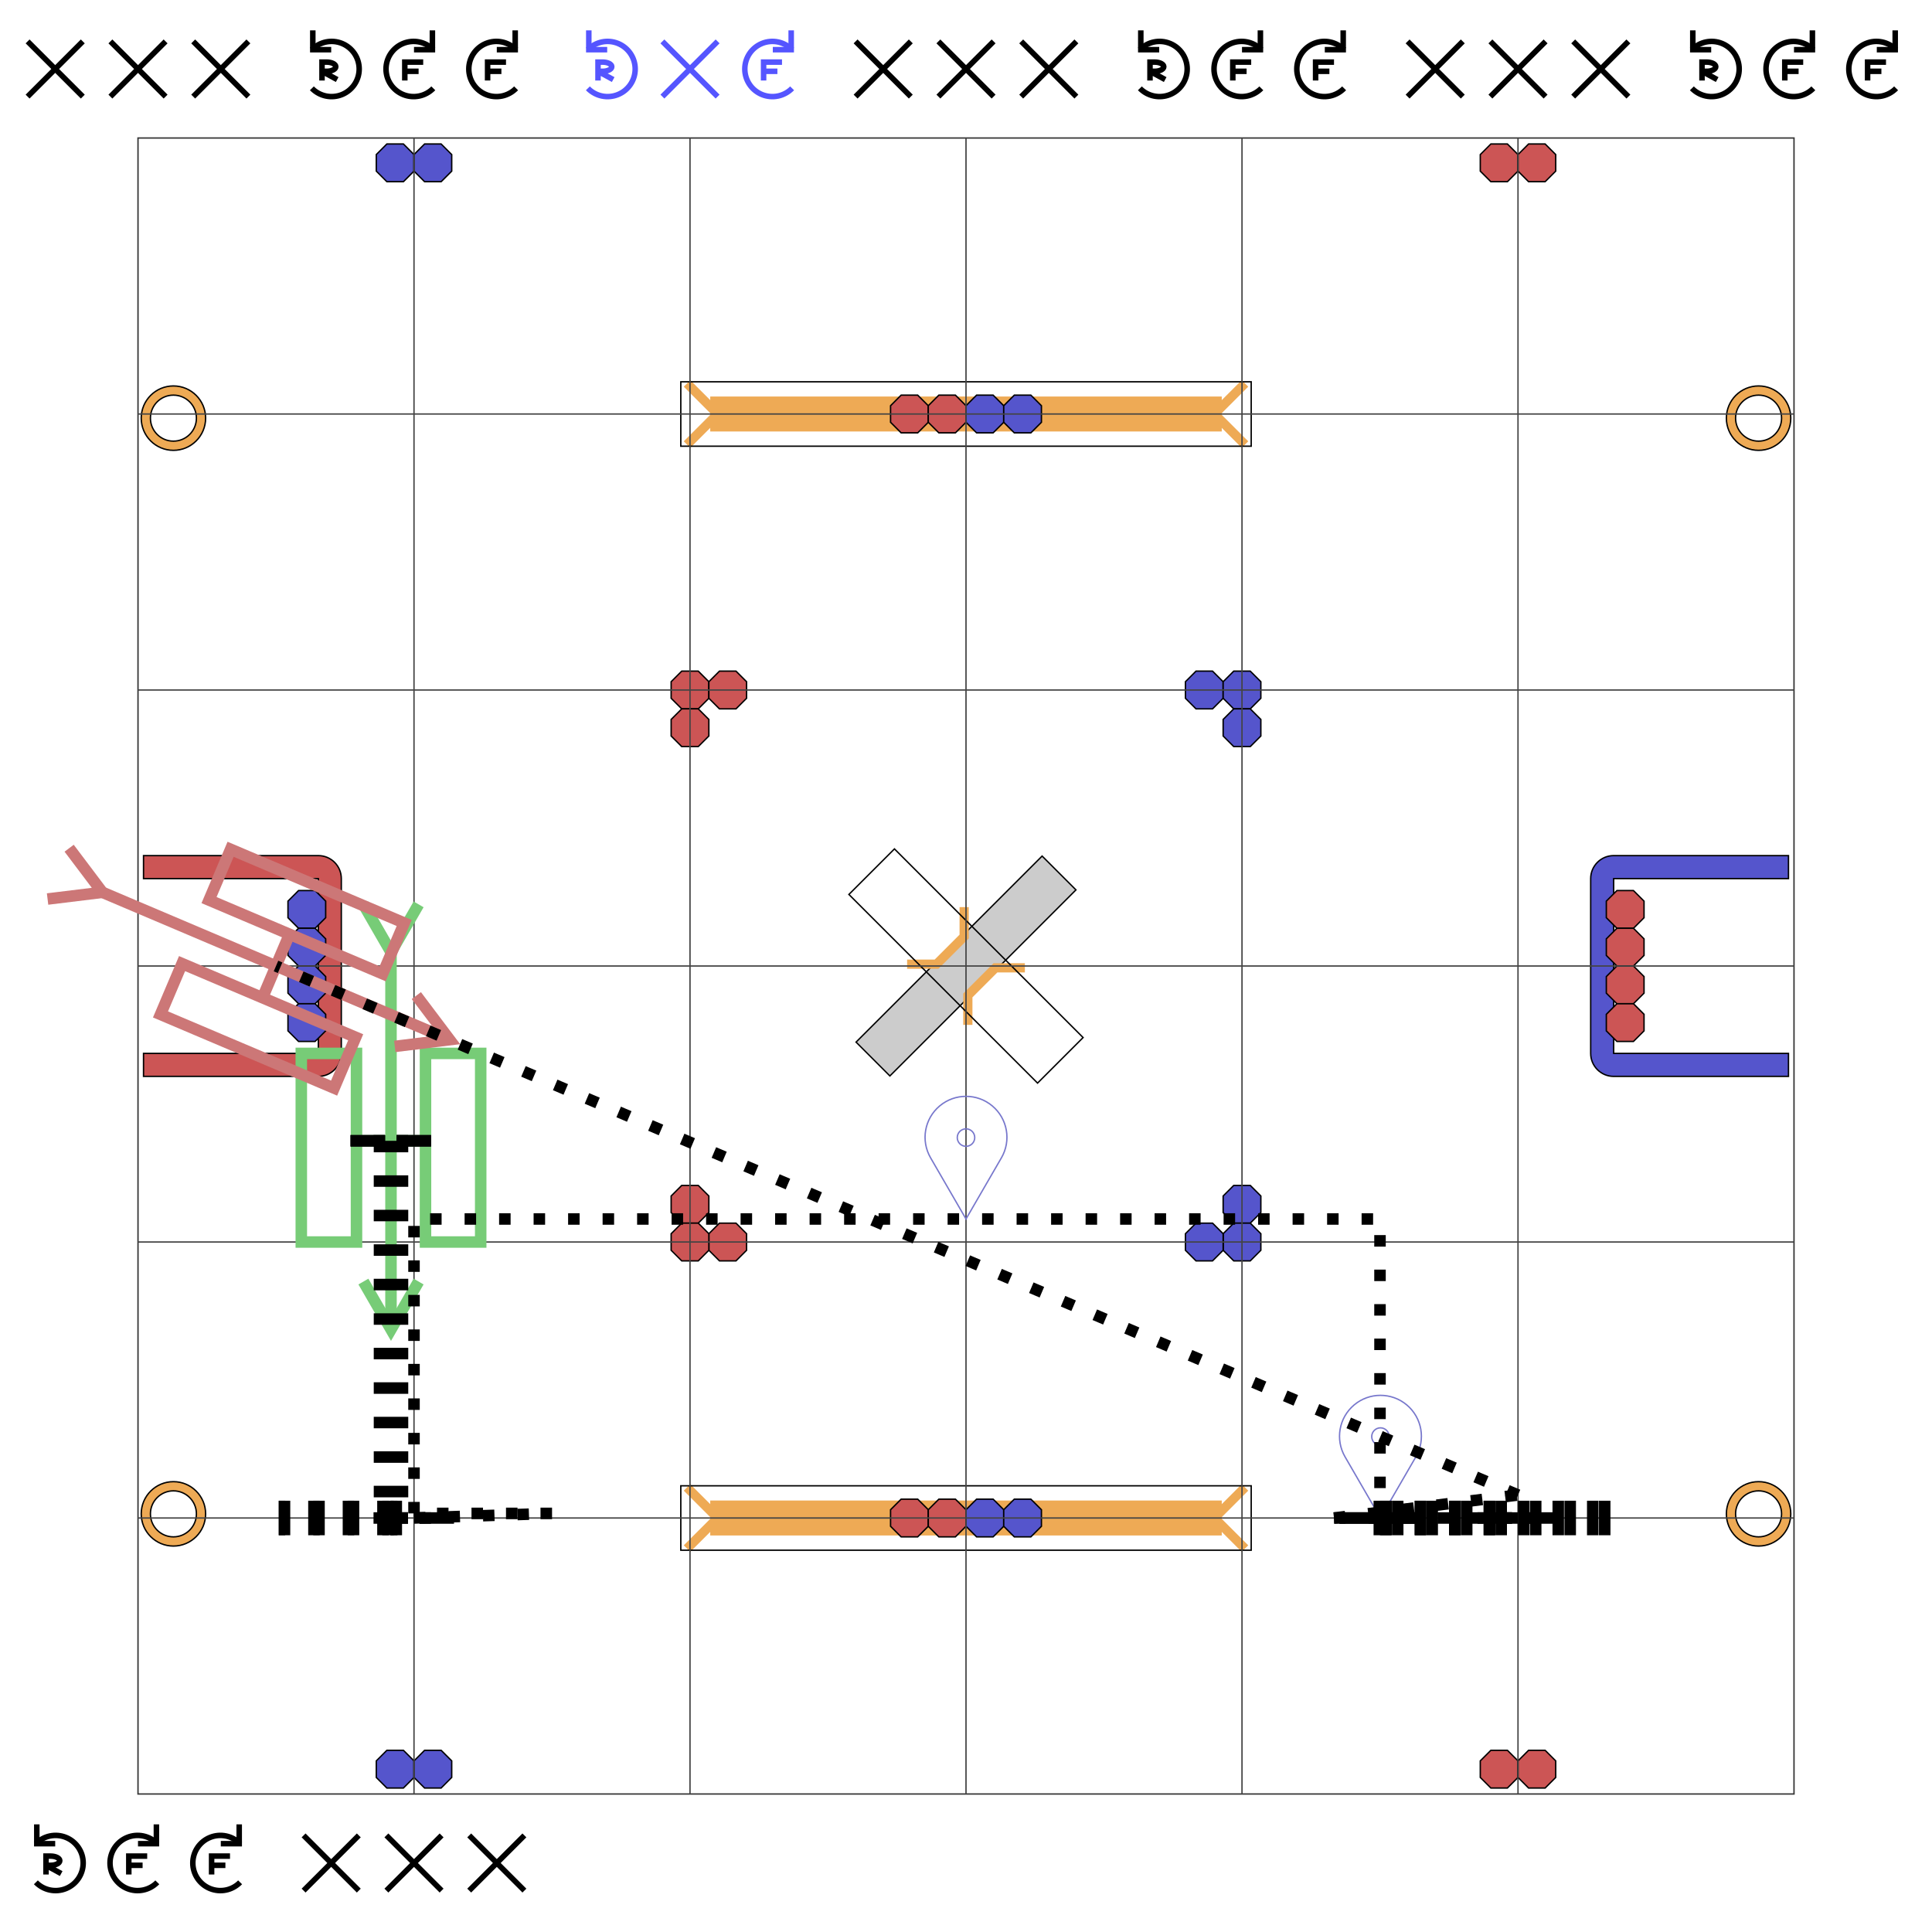
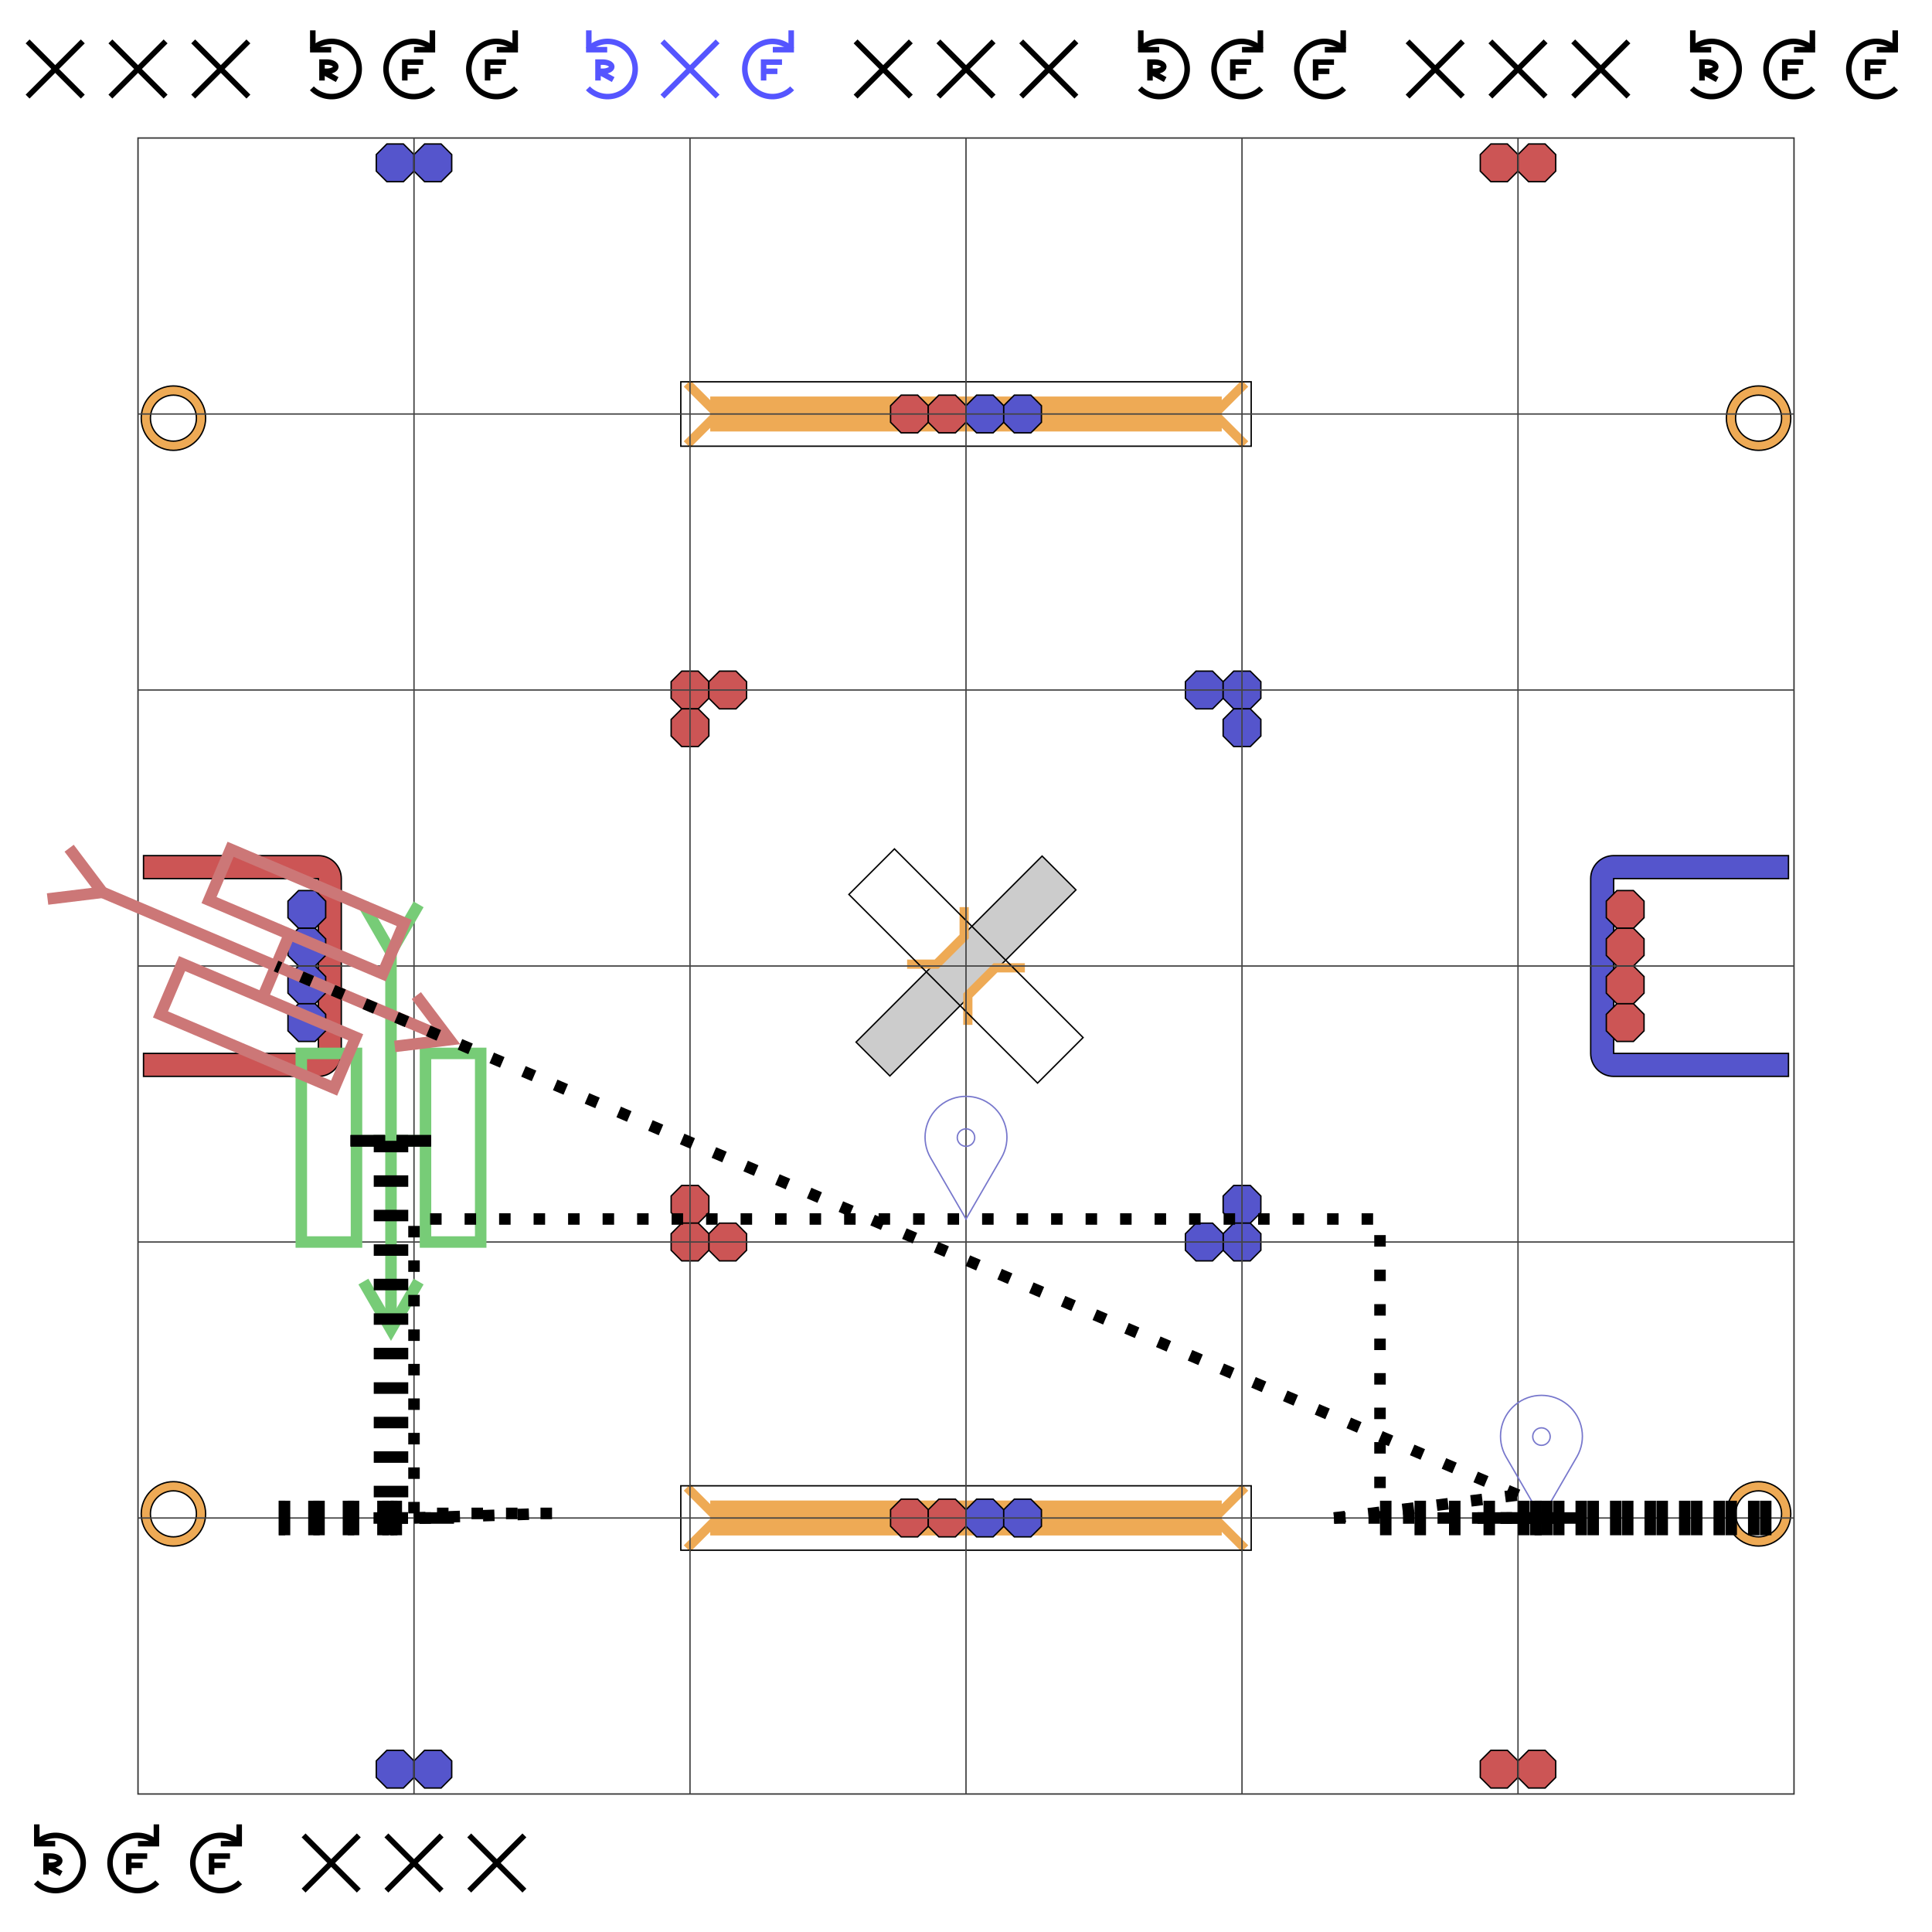
<svg xmlns="http://www.w3.org/2000/svg" version="1.1" width="600" height="600" viewBox="-2100 -2100 4200 4200">
  <g transform="scale(1, -1)">
    <rect x="-2100" y="-2100" width="4200" height="4200" fill="#ffffff" />
    <rect x="-1800" y="-1800" width="3600" height="3600" fill="none" stroke="#333333" stroke-width="3" />
    <path d="M -1788 240 l 380 0 a 50 50 0 0 0 50 -50 l 0 -380 a 50 50 0 0 0 -50 -50 l -380 0  l 0 50 l 380 0 l 0 380 l -380 0 z" fill="#cc5555" stroke="#000000" stroke-width="3" />
    <path d="M 1788 240 l -380 0 a 50 50 0 0 1 -50 -50 l 0 -380 a 50 50 0 0 1 50 -50 l 380 0  l 0 50 l -380 0 l 0 380 l 380 0 z" fill="#5555cc" stroke="#000000" stroke-width="3" />
    <rect x="-550" y="1200" width="20" height="94" transform="rotate(45, -540, 1200)" fill="#eeaa55" />
    <rect x="-550" y="1200" width="20" height="94" transform="rotate(135, -540, 1200)" fill="#eeaa55" />
    <rect x="530" y="1200" width="20" height="94" transform="rotate(-45, 540, 1200)" fill="#eeaa55" />
    <rect x="530" y="1200" width="20" height="94" transform="rotate(-135, 540, 1200)" fill="#eeaa55" />
    <rect x="-550" y="-1200" width="20" height="94" transform="rotate(45, -540, -1200)" fill="#eeaa55" />
    <rect x="-550" y="-1200" width="20" height="94" transform="rotate(135, -540, -1200)" fill="#eeaa55" />
    <rect x="530" y="-1200" width="20" height="94" transform="rotate(-45, 540, -1200)" fill="#eeaa55" />
    <rect x="530" y="-1200" width="20" height="94" transform="rotate(-135, 540, -1200)" fill="#eeaa55" />
    <rect x="-556" y="1162" width="1112" height="76" fill="#eeaa55" />
    <rect x="-620" y="1130" width="1240" height="140" fill="none" stroke="#000000" stroke-width="3" />
    <rect x="-556" y="-1238" width="1112" height="76" fill="#eeaa55" />
    <rect x="-620" y="-1270" width="1240" height="140" fill="none" stroke="#000000" stroke-width="3" />
    <rect x="-286" y="-52" width="572" height="104" transform="rotate(45)" fill="#cccccc" stroke="#000000" stroke-width="3" />
    <polyline points="-128,4 -64,4 -4,64 -4,128" fill="none" stroke="#eeaa55" stroke-width="20" />
    <polyline points="128,-4 64,-4 4,-64 4,-128" fill="none" stroke="#eeaa55" stroke-width="20" />
    <rect x="-290" y="-70" width="580" height="140" transform="rotate(-45)" fill="none" stroke="#000000" stroke-width="3" />
    <path d="M 1118,1728 l 0 36 l 23 23 l 36 0 l 23 -23 l  0 -36 l -23 -23 l -36 0 l -23 23 z" fill="#cc5555" stroke="#000000" stroke-width="3" fill-rule="evenodd" />
    <path d="M 1200,1728 l 0 36 l 23 23 l 36 0 l 23 -23 l  0 -36 l -23 -23 l -36 0 l -23 23 z" fill="#cc5555" stroke="#000000" stroke-width="3" fill-rule="evenodd" />
    <path d="M -164,1182 l 0 36 l 23 23 l 36 0 l 23 -23 l  0 -36 l -23 -23 l -36 0 l -23 23 z" fill="#cc5555" stroke="#000000" stroke-width="3" fill-rule="evenodd" />
    <path d="M -82,1182 l 0 36 l 23 23 l 36 0 l 23 -23 l  0 -36 l -23 -23 l -36 0 l -23 23 z" fill="#cc5555" stroke="#000000" stroke-width="3" fill-rule="evenodd" />
    <path d="M -641,582 l 0 36 l 23 23 l 36 0 l 23 -23 l  0 -36 l -23 -23 l -36 0 l -23 23 z" fill="#cc5555" stroke="#000000" stroke-width="3" fill-rule="evenodd" />
    <path d="M -559,582 l 0 36 l 23 23 l 36 0 l 23 -23 l  0 -36 l -23 -23 l -36 0 l -23 23 z" fill="#cc5555" stroke="#000000" stroke-width="3" fill-rule="evenodd" />
    <path d="M -641,500 l 0 36 l 23 23 l 36 0 l 23 -23 l  0 -36 l -23 -23 l -36 0 l -23 23 z" fill="#cc5555" stroke="#000000" stroke-width="3" fill-rule="evenodd" />
    <path d="M 1392,105 l 0 36 l 23 23 l 36 0 l 23 -23 l  0 -36 l -23 -23 l -36 0 l -23 23 z" fill="#cc5555" stroke="#000000" stroke-width="3" fill-rule="evenodd" />
    <path d="M 1392,23 l 0 36 l 23 23 l 36 0 l 23 -23 l  0 -36 l -23 -23 l -36 0 l -23 23 z" fill="#cc5555" stroke="#000000" stroke-width="3" fill-rule="evenodd" />
    <path d="M 1392,-59 l 0 36 l 23 23 l 36 0 l 23 -23 l  0 -36 l -23 -23 l -36 0 l -23 23 z" fill="#cc5555" stroke="#000000" stroke-width="3" fill-rule="evenodd" />
    <path d="M 1392,-141 l 0 36 l 23 23 l 36 0 l 23 -23 l  0 -36 l -23 -23 l -36 0 l -23 23 z" fill="#cc5555" stroke="#000000" stroke-width="3" fill-rule="evenodd" />
    <path d="M -641,-536 l 0 36 l 23 23 l 36 0 l 23 -23 l  0 -36 l -23 -23 l -36 0 l -23 23 z" fill="#cc5555" stroke="#000000" stroke-width="3" fill-rule="evenodd" />
    <path d="M -559,-618 l 0 36 l 23 23 l 36 0 l 23 -23 l  0 -36 l -23 -23 l -36 0 l -23 23 z" fill="#cc5555" stroke="#000000" stroke-width="3" fill-rule="evenodd" />
    <path d="M -641,-618 l 0 36 l 23 23 l 36 0 l 23 -23 l  0 -36 l -23 -23 l -36 0 l -23 23 z" fill="#cc5555" stroke="#000000" stroke-width="3" fill-rule="evenodd" />
    <path d="M -164,-1218 l 0 36 l 23 23 l 36 0 l 23 -23 l  0 -36 l -23 -23 l -36 0 l -23 23 z" fill="#cc5555" stroke="#000000" stroke-width="3" fill-rule="evenodd" />
    <path d="M -82,-1218 l 0 36 l 23 23 l 36 0 l 23 -23 l  0 -36 l -23 -23 l -36 0 l -23 23 z" fill="#cc5555" stroke="#000000" stroke-width="3" fill-rule="evenodd" />
    <path d="M 1118,-1764 l 0 36 l 23 23 l 36 0 l 23 -23 l  0 -36 l -23 -23 l -36 0 l -23 23 z" fill="#cc5555" stroke="#000000" stroke-width="3" fill-rule="evenodd" />
    <path d="M 1200,-1764 l 0 36 l 23 23 l 36 0 l 23 -23 l  0 -36 l -23 -23 l -36 0 l -23 23 z" fill="#cc5555" stroke="#000000" stroke-width="3" fill-rule="evenodd" />
    <path d="M -1282,1728 l 0 36 l 23 23 l 36 0 l 23 -23 l  0 -36 l -23 -23 l -36 0 l -23 23 z" fill="#5555cc" stroke="#000000" stroke-width="3" fill-rule="evenodd" />
    <path d="M -1200,1728 l 0 36 l 23 23 l 36 0 l 23 -23 l  0 -36 l -23 -23 l -36 0 l -23 23 z" fill="#5555cc" stroke="#000000" stroke-width="3" fill-rule="evenodd" />
    <path d="M 0,1182 l 0 36 l 23 23 l 36 0 l 23 -23 l  0 -36 l -23 -23 l -36 0 l -23 23 z" fill="#5555cc" stroke="#000000" stroke-width="3" fill-rule="evenodd" />
    <path d="M 82,1182 l 0 36 l 23 23 l 36 0 l 23 -23 l  0 -36 l -23 -23 l -36 0 l -23 23 z" fill="#5555cc" stroke="#000000" stroke-width="3" fill-rule="evenodd" />
    <path d="M 477,582 l 0 36 l 23 23 l 36 0 l 23 -23 l  0 -36 l -23 -23 l -36 0 l -23 23 z" fill="#5555cc" stroke="#000000" stroke-width="3" fill-rule="evenodd" />
    <path d="M 559,582 l 0 36 l 23 23 l 36 0 l 23 -23 l  0 -36 l -23 -23 l -36 0 l -23 23 z" fill="#5555cc" stroke="#000000" stroke-width="3" fill-rule="evenodd" />
    <path d="M 559,500 l 0 36 l 23 23 l 36 0 l 23 -23 l  0 -36 l -23 -23 l -36 0 l -23 23 z" fill="#5555cc" stroke="#000000" stroke-width="3" fill-rule="evenodd" />
    <path d="M -1474,105 l 0 36 l 23 23 l 36 0 l 23 -23 l  0 -36 l -23 -23 l -36 0 l -23 23 z" fill="#5555cc" stroke="#000000" stroke-width="3" fill-rule="evenodd" />
    <path d="M -1474,23 l 0 36 l 23 23 l 36 0 l 23 -23 l  0 -36 l -23 -23 l -36 0 l -23 23 z" fill="#5555cc" stroke="#000000" stroke-width="3" fill-rule="evenodd" />
    <path d="M -1474,-59 l 0 36 l 23 23 l 36 0 l 23 -23 l  0 -36 l -23 -23 l -36 0 l -23 23 z" fill="#5555cc" stroke="#000000" stroke-width="3" fill-rule="evenodd" />
    <path d="M -1474,-141 l 0 36 l 23 23 l 36 0 l 23 -23 l  0 -36 l -23 -23 l -36 0 l -23 23 z" fill="#5555cc" stroke="#000000" stroke-width="3" fill-rule="evenodd" />
    <path d="M 559,-536 l 0 36 l 23 23 l 36 0 l 23 -23 l  0 -36 l -23 -23 l -36 0 l -23 23 z" fill="#5555cc" stroke="#000000" stroke-width="3" fill-rule="evenodd" />
    <path d="M 559,-618 l 0 36 l 23 23 l 36 0 l 23 -23 l  0 -36 l -23 -23 l -36 0 l -23 23 z" fill="#5555cc" stroke="#000000" stroke-width="3" fill-rule="evenodd" />
    <path d="M 477,-618 l 0 36 l 23 23 l 36 0 l 23 -23 l  0 -36 l -23 -23 l -36 0 l -23 23 z" fill="#5555cc" stroke="#000000" stroke-width="3" fill-rule="evenodd" />
    <path d="M 0,-1218 l 0 36 l 23 23 l 36 0 l 23 -23 l  0 -36 l -23 -23 l -36 0 l -23 23 z" fill="#5555cc" stroke="#000000" stroke-width="3" fill-rule="evenodd" />
    <path d="M 82,-1218 l 0 36 l 23 23 l 36 0 l 23 -23 l  0 -36 l -23 -23 l -36 0 l -23 23 z" fill="#5555cc" stroke="#000000" stroke-width="3" fill-rule="evenodd" />
    <path d="M -1282,-1764 l 0 36 l 23 23 l 36 0 l 23 -23 l  0 -36 l -23 -23 l -36 0 l -23 23 z" fill="#5555cc" stroke="#000000" stroke-width="3" fill-rule="evenodd" />
    <path d="M -1200,-1764 l 0 36 l 23 23 l 36 0 l 23 -23 l  0 -36 l -23 -23 l -36 0 l -23 23 z" fill="#5555cc" stroke="#000000" stroke-width="3" fill-rule="evenodd" />
    <path d="M -1793,1191 a 70 70 0 0 0 140 0 a 70 70 0 0 0 -140 0 z m 20 0 a 50 50 0 0 0 100 0 a 50 50 0 0 0 -100 0 z" fill="#eeaa55" stroke="#000000" stroke-width="3" fill-rule="evenodd" />
    <path d="M 1653,1191 a 70 70 0 0 0 140 0 a 70 70 0 0 0 -140 0 z m 20 0 a 50 50 0 0 0 100 0 a 50 50 0 0 0 -100 0 z" fill="#eeaa55" stroke="#000000" stroke-width="3" fill-rule="evenodd" />
    <path d="M -1793,-1191 a 70 70 0 0 0 140 0 a 70 70 0 0 0 -140 0 z m 20 0 a 50 50 0 0 0 100 0 a 50 50 0 0 0 -100 0 z" fill="#eeaa55" stroke="#000000" stroke-width="3" fill-rule="evenodd" />
    <path d="M 1653,-1191 a 70 70 0 0 0 140 0 a 70 70 0 0 0 -140 0 z m 20 0 a 50 50 0 0 0 100 0 a 50 50 0 0 0 -100 0 z" fill="#eeaa55" stroke="#000000" stroke-width="3" fill-rule="evenodd" />
    <line x1="-1800" y1="-1200" x2="1800" y2="-1200" stroke="#444444" stroke-width="3" />
    <line x1="-1800" y1="-600" x2="1800" y2="-600" stroke="#444444" stroke-width="3" />
    <line x1="-1800" y1="0" x2="1800" y2="0" stroke="#444444" stroke-width="3" />
    <line x1="-1800" y1="600" x2="1800" y2="600" stroke="#444444" stroke-width="3" />
    <line x1="-1800" y1="1200" x2="1800" y2="1200" stroke="#444444" stroke-width="3" />
    <line x1="-1200" y1="-1800" x2="-1200" y2="1800" stroke="#444444" stroke-width="3" />
    <line x1="-600" y1="-1800" x2="-600" y2="1800" stroke="#444444" stroke-width="3" />
    <line x1="0" y1="-1800" x2="0" y2="1800" stroke="#444444" stroke-width="3" />
    <line x1="600" y1="-1800" x2="600" y2="1800" stroke="#444444" stroke-width="3" />
    <line x1="1200" y1="-1800" x2="1200" y2="1800" stroke="#444444" stroke-width="3" />
    <g transform="translate(-1250.0 -380.0)  rotate(-180)">
      <rect x="-195" y="-190" width="120" height="410" fill="none" stroke="#77cc77" stroke-width="25" />
      <rect x="75" y="-190" width="120" height="410" fill="none" stroke="#77cc77" stroke-width="25" />
      <line x1="-75" y1="0" x2="75" y2="0" stroke="#77cc77" stroke-width="25" />
      <line x1="0" y1="-410" x2="0" y2="410" stroke="#77cc77" stroke-width="25" />
      <polyline points="-60,306 0,410 60,306" fill="none" stroke="#77cc77" stroke-width="25" />
      <polyline points="-60,-514 0,-410 60,-514" fill="none" stroke="#77cc77" stroke-width="25" />
    </g>
    <g transform="translate(-1500 0)  rotate(-113)">
      <rect x="-195" y="-190" width="120" height="410" fill="none" stroke="#cc7777" stroke-width="25" />
      <rect x="75" y="-190" width="120" height="410" fill="none" stroke="#cc7777" stroke-width="25" />
      <line x1="-75" y1="0" x2="75" y2="0" stroke="#cc7777" stroke-width="25" />
      <line x1="0" y1="-410" x2="0" y2="410" stroke="#cc7777" stroke-width="25" />
      <polyline points="-60,306 0,410 60,306" fill="none" stroke="#cc7777" stroke-width="25" />
      <polyline points="-60,-514 0,-410 60,-514" fill="none" stroke="#cc7777" stroke-width="25" />
    </g>
    <path d="M 0,-550 l -77 133 a 89 89 0 1 0 154 0 z m -19 177 a 19 19 0 0 0 38 0 a 19 19 0 0 0 -38 0 z" fill="none" stroke="#7777cc" stroke-width="3" fill-rule="evenodd" />
-     <path d="M 901,-1200 l -77 133 a 89 89 0 1 0 154 0 z m -19 177 a 19 19 0 0 0 38 0 a 19 19 0 0 0 -38 0 z" fill="none" stroke="#7777cc" stroke-width="3" fill-rule="evenodd" />
+     <path d="M 1251,-1200 l -77 133 a 89 89 0 1 0 154 0 z m -19 177 a 19 19 0 0 0 38 0 a 19 19 0 0 0 -38 0 z" fill="none" stroke="#7777cc" stroke-width="3" fill-rule="evenodd" />
    <line x1="-1288.0" y1="-380.0" x2="-1213.0" y2="-380.0" stroke="#000000" stroke-width="25" stroke-dasharray="25,25">
      <animateTransform attributeName="transform" type="rotate" to="360 -1250.0 -380.0" dur="2000ms" repeatCount="indefinite" from="0 -1250.0 -380.0" />
    </line>
    <line x1="-1338.0" y1="-380.0" x2="-1163.0" y2="-380.0" stroke="#000000" stroke-width="25" stroke-dasharray="75,25">
      <animateTransform attributeName="transform" type="rotate" to="360 -1250.0 -380.0" dur="2000ms" repeatCount="indefinite" from="0 -1250.0 -380.0" />
    </line>
    <line x1="-1338.0" y1="-380.0" x2="-1163.0" y2="-380.0" stroke="#000000" stroke-width="25" stroke-dasharray="75,25">
      <animateTransform attributeName="transform" type="rotate" to="360 -1250.0 -380.0" dur="2000ms" repeatCount="indefinite" from="0 -1250.0 -380.0" />
    </line>
    <polyline points="-1250.0,-380.0 -1250,-1200 -1494.0,-1200.0" fill="none" stroke="#000000" stroke-width="75" stroke-dasharray="25,50" stroke-linejoin="round" stroke-dashoffset="0">
      <animate attributeName="stroke-dashoffset" values="75;0" dur="1000ms" repeatCount="indefinite" />
    </polyline>
    <polyline points="-1494.0,-1200.0 -1236,-1200" fill="none" stroke="#000000" stroke-width="75" stroke-dasharray="25,50" stroke-linejoin="round" stroke-dashoffset="0">
      <animate attributeName="stroke-dashoffset" values="75;0" dur="1000ms" repeatCount="indefinite" />
    </polyline>
    <polyline points="-1236,-1200 -1251,-1200" fill="none" stroke="#000000" stroke-width="75" stroke-dasharray="25,50" stroke-linejoin="round" stroke-dashoffset="0">
      <animate attributeName="stroke-dashoffset" values="75;0" dur="1000ms" repeatCount="indefinite" />
    </polyline>
    <polyline points="-1251,-1200 -1200,-1200" fill="none" stroke="#000000" stroke-width="75" stroke-dasharray="25,50" stroke-linejoin="round" stroke-dashoffset="0">
      <animate attributeName="stroke-dashoffset" values="75;0" dur="1000ms" repeatCount="indefinite" />
    </polyline>
    <line x1="-1288" y1="-1200" x2="-1113" y2="-1200" stroke="#000000" stroke-width="25" stroke-dasharray="75,25">
      <animateTransform attributeName="transform" type="rotate" to="360 -1200 -1200" dur="2000ms" repeatCount="indefinite" from="0 -1200 -1200" />
    </line>
    <line x1="-1238" y1="-1200" x2="-1163" y2="-1200" stroke="#000000" stroke-width="25" stroke-dasharray="25,25">
      <animateTransform attributeName="transform" type="rotate" to="360 -1200 -1200" dur="2000ms" repeatCount="indefinite" from="0 -1200 -1200" />
    </line>
    <polyline points="-1200,-1200 -900,-1190" fill="none" stroke="#000000" stroke-width="25" stroke-dasharray="25,50" stroke-linejoin="round" stroke-dashoffset="0">
      <animate attributeName="stroke-dashoffset" values="75;0" dur="1000ms" repeatCount="indefinite" />
    </polyline>
    <polyline points="-900,-1190 -1200,-1190" fill="none" stroke="#000000" stroke-width="25" stroke-dasharray="25,50" stroke-linejoin="round" stroke-dashoffset="0">
      <animate attributeName="stroke-dashoffset" values="75;0" dur="1000ms" repeatCount="indefinite" />
    </polyline>
    <polyline points="-1200,-1190 -1200,-550 0,-550 900,-550 900,-1200" fill="none" stroke="#000000" stroke-width="25" stroke-dasharray="25,50" stroke-linejoin="round" stroke-dashoffset="0">
      <animate attributeName="stroke-dashoffset" values="75;0" dur="1000ms" repeatCount="indefinite" />
    </polyline>
-     <line x1="812" y1="-1200" x2="987" y2="-1200" stroke="#000000" stroke-width="25" stroke-dasharray="75,25">
-       <animateTransform attributeName="transform" type="rotate" to="360 900 -1200" dur="2000ms" repeatCount="indefinite" from="0 900 -1200" />
-     </line>
-     <line x1="812" y1="-1200" x2="987" y2="-1200" stroke="#000000" stroke-width="25" stroke-dasharray="75,25">
-       <animateTransform attributeName="transform" type="rotate" to="360 900 -1200" dur="2000ms" repeatCount="indefinite" from="0 900 -1200" />
-     </line>
-     <polyline points="900,-1200 1401.0,-1200.0" fill="none" stroke="#000000" stroke-width="75" stroke-dasharray="25,50" stroke-linejoin="round" stroke-dashoffset="0">
-       <animate attributeName="stroke-dashoffset" values="75;0" dur="1000ms" repeatCount="indefinite" />
-     </polyline>
-     <polyline points="1401.0,-1200.0 886,-1200" fill="none" stroke="#000000" stroke-width="75" stroke-dasharray="25,50" stroke-linejoin="round" stroke-dashoffset="0">
-       <animate attributeName="stroke-dashoffset" values="75;0" dur="1000ms" repeatCount="indefinite" />
-     </polyline>
-     <polyline points="886,-1200 901,-1200" fill="none" stroke="#000000" stroke-width="75" stroke-dasharray="25,50" stroke-linejoin="round" stroke-dashoffset="0">
-       <animate attributeName="stroke-dashoffset" values="75;0" dur="1000ms" repeatCount="indefinite" />
-     </polyline>
-     <polyline points="901,-1200 1200,-1200" fill="none" stroke="#000000" stroke-width="75" stroke-dasharray="25,50" stroke-linejoin="round" stroke-dashoffset="0">
+     <polyline points="900,-1200 1250,-1200" fill="none" stroke="#000000" stroke-width="75" stroke-dasharray="25,50" stroke-linejoin="round" stroke-dashoffset="0">
+       <animate attributeName="stroke-dashoffset" values="75;0" dur="1000ms" repeatCount="indefinite" />
+     </polyline>
+     <line x1="1162" y1="-1200" x2="1337" y2="-1200" stroke="#000000" stroke-width="25" stroke-dasharray="75,25">
+       <animateTransform attributeName="transform" type="rotate" to="360 1250 -1200" dur="2000ms" repeatCount="indefinite" from="0 1250 -1200" />
+     </line>
+     <polyline points="1250,-1200 1751.0,-1200.0" fill="none" stroke="#000000" stroke-width="75" stroke-dasharray="25,50" stroke-linejoin="round" stroke-dashoffset="0">
+       <animate attributeName="stroke-dashoffset" values="75;0" dur="1000ms" repeatCount="indefinite" />
+     </polyline>
+     <polyline points="1751.0,-1200.0 1236,-1200" fill="none" stroke="#000000" stroke-width="75" stroke-dasharray="25,50" stroke-linejoin="round" stroke-dashoffset="0">
+       <animate attributeName="stroke-dashoffset" values="75;0" dur="1000ms" repeatCount="indefinite" />
+     </polyline>
+     <polyline points="1236,-1200 1251,-1200" fill="none" stroke="#000000" stroke-width="75" stroke-dasharray="25,50" stroke-linejoin="round" stroke-dashoffset="0">
+       <animate attributeName="stroke-dashoffset" values="75;0" dur="1000ms" repeatCount="indefinite" />
+     </polyline>
+     <polyline points="1251,-1200 1200,-1200" fill="none" stroke="#000000" stroke-width="75" stroke-dasharray="25,50" stroke-linejoin="round" stroke-dashoffset="0">
      <animate attributeName="stroke-dashoffset" values="75;0" dur="1000ms" repeatCount="indefinite" />
    </polyline>
    <line x1="1112" y1="-1200" x2="1287" y2="-1200" stroke="#000000" stroke-width="25" stroke-dasharray="75,25">
      <animateTransform attributeName="transform" type="rotate" to="360 1200 -1200" dur="2000ms" repeatCount="indefinite" from="0 1200 -1200" />
    </line>
    <line x1="1162" y1="-1200" x2="1237" y2="-1200" stroke="#000000" stroke-width="25" stroke-dasharray="25,25">
      <animateTransform attributeName="transform" type="rotate" to="360 1200 -1200" dur="2000ms" repeatCount="indefinite" from="0 1200 -1200" />
    </line>
    <polyline points="1200,-1200 900,-1200 800,-1200" fill="none" stroke="#000000" stroke-width="25" stroke-dasharray="25,50" stroke-linejoin="round" stroke-dashoffset="0">
      <animate attributeName="stroke-dashoffset" values="75;0" dur="1000ms" repeatCount="indefinite" />
    </polyline>
    <polyline points="800,-1200 1200,-1150" fill="none" stroke="#000000" stroke-width="25" stroke-dasharray="25,50" stroke-linejoin="round" stroke-dashoffset="0">
      <animate attributeName="stroke-dashoffset" values="75;0" dur="1000ms" repeatCount="indefinite" />
    </polyline>
    <polyline points="1200,-1150 -1500,0" fill="none" stroke="#000000" stroke-width="25" stroke-dasharray="25,50" stroke-linejoin="round" stroke-dashoffset="0">
      <animate attributeName="stroke-dashoffset" values="75;0" dur="1000ms" repeatCount="indefinite" />
    </polyline>
    <line x1="-2040" y1="1890" x2="-1920" y2="2010" stroke="#000000" stroke-width="12" />
    <line x1="-2040" y1="2010" x2="-1920" y2="1890" stroke="#000000" stroke-width="12" />
    <line x1="-1860" y1="1890" x2="-1740" y2="2010" stroke="#000000" stroke-width="12" />
    <line x1="-1860" y1="2010" x2="-1740" y2="1890" stroke="#000000" stroke-width="12" />
    <line x1="-1680" y1="1890" x2="-1560" y2="2010" stroke="#000000" stroke-width="12" />
    <line x1="-1680" y1="2010" x2="-1560" y2="1890" stroke="#000000" stroke-width="12" />
    <path d="M -1422,1908 a 60 60 0 1 1 0 84" fill="none" stroke="#000000" stroke-width="12" />
    <path d="M -1380 1992 l -40 0 l 0 42" fill="none" stroke="#000000" stroke-width="12" />
    <path d="M -1400 1925 l 0 40 l 10 0 a 20 10 0 0 0 0 -20 l -10 0 l 33 -18" fill="none" stroke="#000000" stroke-width="12" />
    <path d="M -1158,1908 a 60 60 0 1 0 0 84" fill="none" stroke="#000000" stroke-width="12" />
    <path d="M -1200 1992 l 40 0 l 0 42" fill="none" stroke="#000000" stroke-width="12" />
    <path d="M -1180,1965 l -40 0 l 0 -40 m 0 20 l 30 0" fill="none" stroke="#000000" stroke-width="12" />
    <path d="M -978,1908 a 60 60 0 1 0 0 84" fill="none" stroke="#000000" stroke-width="12" />
    <path d="M -1020 1992 l 40 0 l 0 42" fill="none" stroke="#000000" stroke-width="12" />
    <path d="M -1000,1965 l -40 0 l 0 -40 m 0 20 l 30 0" fill="none" stroke="#000000" stroke-width="12" />
    <path d="M -822,1908 a 60 60 0 1 1 0 84" fill="none" stroke="#5555ff" stroke-width="12" />
    <path d="M -780 1992 l -40 0 l 0 42" fill="none" stroke="#5555ff" stroke-width="12" />
    <path d="M -800 1925 l 0 40 l 10 0 a 20 10 0 0 0 0 -20 l -10 0 l 33 -18" fill="none" stroke="#5555ff" stroke-width="12" />
    <line x1="-660" y1="1890" x2="-540" y2="2010" stroke="#5555ff" stroke-width="12" />
    <line x1="-660" y1="2010" x2="-540" y2="1890" stroke="#5555ff" stroke-width="12" />
    <path d="M -378,1908 a 60 60 0 1 0 0 84" fill="none" stroke="#5555ff" stroke-width="12" />
    <path d="M -420 1992 l 40 0 l 0 42" fill="none" stroke="#5555ff" stroke-width="12" />
    <path d="M -400,1965 l -40 0 l 0 -40 m 0 20 l 30 0" fill="none" stroke="#5555ff" stroke-width="12" />
    <line x1="-240" y1="1890" x2="-120" y2="2010" stroke="#000000" stroke-width="12" />
    <line x1="-240" y1="2010" x2="-120" y2="1890" stroke="#000000" stroke-width="12" />
    <line x1="-60" y1="1890" x2="60" y2="2010" stroke="#000000" stroke-width="12" />
    <line x1="-60" y1="2010" x2="60" y2="1890" stroke="#000000" stroke-width="12" />
    <line x1="120" y1="1890" x2="240" y2="2010" stroke="#000000" stroke-width="12" />
    <line x1="120" y1="2010" x2="240" y2="1890" stroke="#000000" stroke-width="12" />
    <path d="M 378,1908 a 60 60 0 1 1 0 84" fill="none" stroke="#000000" stroke-width="12" />
    <path d="M 420 1992 l -40 0 l 0 42" fill="none" stroke="#000000" stroke-width="12" />
    <path d="M 400 1925 l 0 40 l 10 0 a 20 10 0 0 0 0 -20 l -10 0 l 33 -18" fill="none" stroke="#000000" stroke-width="12" />
    <path d="M 642,1908 a 60 60 0 1 0 0 84" fill="none" stroke="#000000" stroke-width="12" />
    <path d="M 600 1992 l 40 0 l 0 42" fill="none" stroke="#000000" stroke-width="12" />
    <path d="M 620,1965 l -40 0 l 0 -40 m 0 20 l 30 0" fill="none" stroke="#000000" stroke-width="12" />
    <path d="M 822,1908 a 60 60 0 1 0 0 84" fill="none" stroke="#000000" stroke-width="12" />
    <path d="M 780 1992 l 40 0 l 0 42" fill="none" stroke="#000000" stroke-width="12" />
    <path d="M 800,1965 l -40 0 l 0 -40 m 0 20 l 30 0" fill="none" stroke="#000000" stroke-width="12" />
    <line x1="960" y1="1890" x2="1080" y2="2010" stroke="#000000" stroke-width="12" />
    <line x1="960" y1="2010" x2="1080" y2="1890" stroke="#000000" stroke-width="12" />
    <line x1="1140" y1="1890" x2="1260" y2="2010" stroke="#000000" stroke-width="12" />
    <line x1="1140" y1="2010" x2="1260" y2="1890" stroke="#000000" stroke-width="12" />
    <line x1="1320" y1="1890" x2="1440" y2="2010" stroke="#000000" stroke-width="12" />
    <line x1="1320" y1="2010" x2="1440" y2="1890" stroke="#000000" stroke-width="12" />
    <path d="M 1578,1908 a 60 60 0 1 1 0 84" fill="none" stroke="#000000" stroke-width="12" />
    <path d="M 1620 1992 l -40 0 l 0 42" fill="none" stroke="#000000" stroke-width="12" />
    <path d="M 1600 1925 l 0 40 l 10 0 a 20 10 0 0 0 0 -20 l -10 0 l 33 -18" fill="none" stroke="#000000" stroke-width="12" />
    <path d="M 1842,1908 a 60 60 0 1 0 0 84" fill="none" stroke="#000000" stroke-width="12" />
    <path d="M 1800 1992 l 40 0 l 0 42" fill="none" stroke="#000000" stroke-width="12" />
    <path d="M 1820,1965 l -40 0 l 0 -40 m 0 20 l 30 0" fill="none" stroke="#000000" stroke-width="12" />
    <path d="M 2022,1908 a 60 60 0 1 0 0 84" fill="none" stroke="#000000" stroke-width="12" />
    <path d="M 1980 1992 l 40 0 l 0 42" fill="none" stroke="#000000" stroke-width="12" />
    <path d="M 2000,1965 l -40 0 l 0 -40 m 0 20 l 30 0" fill="none" stroke="#000000" stroke-width="12" />
    <path d="M 2178,1908 a 60 60 0 1 1 0 84" fill="none" stroke="#5555ff" stroke-width="12" />
    <path d="M 2220 1992 l -40 0 l 0 42" fill="none" stroke="#5555ff" stroke-width="12" />
    <path d="M 2200 1925 l 0 40 l 10 0 a 20 10 0 0 0 0 -20 l -10 0 l 33 -18" fill="none" stroke="#5555ff" stroke-width="12" />
    <line x1="2340" y1="1890" x2="2460" y2="2010" stroke="#5555ff" stroke-width="12" />
    <line x1="2340" y1="2010" x2="2460" y2="1890" stroke="#5555ff" stroke-width="12" />
    <path d="M 2622,1908 a 60 60 0 1 0 0 84" fill="none" stroke="#5555ff" stroke-width="12" />
    <path d="M 2580 1992 l 40 0 l 0 42" fill="none" stroke="#5555ff" stroke-width="12" />
    <path d="M 2600,1965 l -40 0 l 0 -40 m 0 20 l 30 0" fill="none" stroke="#5555ff" stroke-width="12" />
    <line x1="2760" y1="1890" x2="2880" y2="2010" stroke="#000000" stroke-width="12" />
    <line x1="2760" y1="2010" x2="2880" y2="1890" stroke="#000000" stroke-width="12" />
    <line x1="2940" y1="1890" x2="3060" y2="2010" stroke="#000000" stroke-width="12" />
    <line x1="2940" y1="2010" x2="3060" y2="1890" stroke="#000000" stroke-width="12" />
    <line x1="3120" y1="1890" x2="3240" y2="2010" stroke="#000000" stroke-width="12" />
    <line x1="3120" y1="2010" x2="3240" y2="1890" stroke="#000000" stroke-width="12" />
    <path d="M -2022,-1992 a 60 60 0 1 1 0 84" fill="none" stroke="#000000" stroke-width="12" />
    <path d="M -1980 -1908 l -40 0 l 0 42" fill="none" stroke="#000000" stroke-width="12" />
    <path d="M -2000 -1975 l 0 40 l 10 0 a 20 10 0 0 0 0 -20 l -10 0 l 33 -18" fill="none" stroke="#000000" stroke-width="12" />
    <path d="M -1758,-1992 a 60 60 0 1 0 0 84" fill="none" stroke="#000000" stroke-width="12" />
    <path d="M -1800 -1908 l 40 0 l 0 42" fill="none" stroke="#000000" stroke-width="12" />
    <path d="M -1780,-1935 l -40 0 l 0 -40 m 0 20 l 30 0" fill="none" stroke="#000000" stroke-width="12" />
    <path d="M -1578,-1992 a 60 60 0 1 0 0 84" fill="none" stroke="#000000" stroke-width="12" />
    <path d="M -1620 -1908 l 40 0 l 0 42" fill="none" stroke="#000000" stroke-width="12" />
    <path d="M -1600,-1935 l -40 0 l 0 -40 m 0 20 l 30 0" fill="none" stroke="#000000" stroke-width="12" />
    <line x1="-1440" y1="-2010" x2="-1320" y2="-1890" stroke="#000000" stroke-width="12" />
    <line x1="-1440" y1="-1890" x2="-1320" y2="-2010" stroke="#000000" stroke-width="12" />
    <line x1="-1260" y1="-2010" x2="-1140" y2="-1890" stroke="#000000" stroke-width="12" />
    <line x1="-1260" y1="-1890" x2="-1140" y2="-2010" stroke="#000000" stroke-width="12" />
    <line x1="-1080" y1="-2010" x2="-960" y2="-1890" stroke="#000000" stroke-width="12" />
    <line x1="-1080" y1="-1890" x2="-960" y2="-2010" stroke="#000000" stroke-width="12" />
  </g>
</svg>
